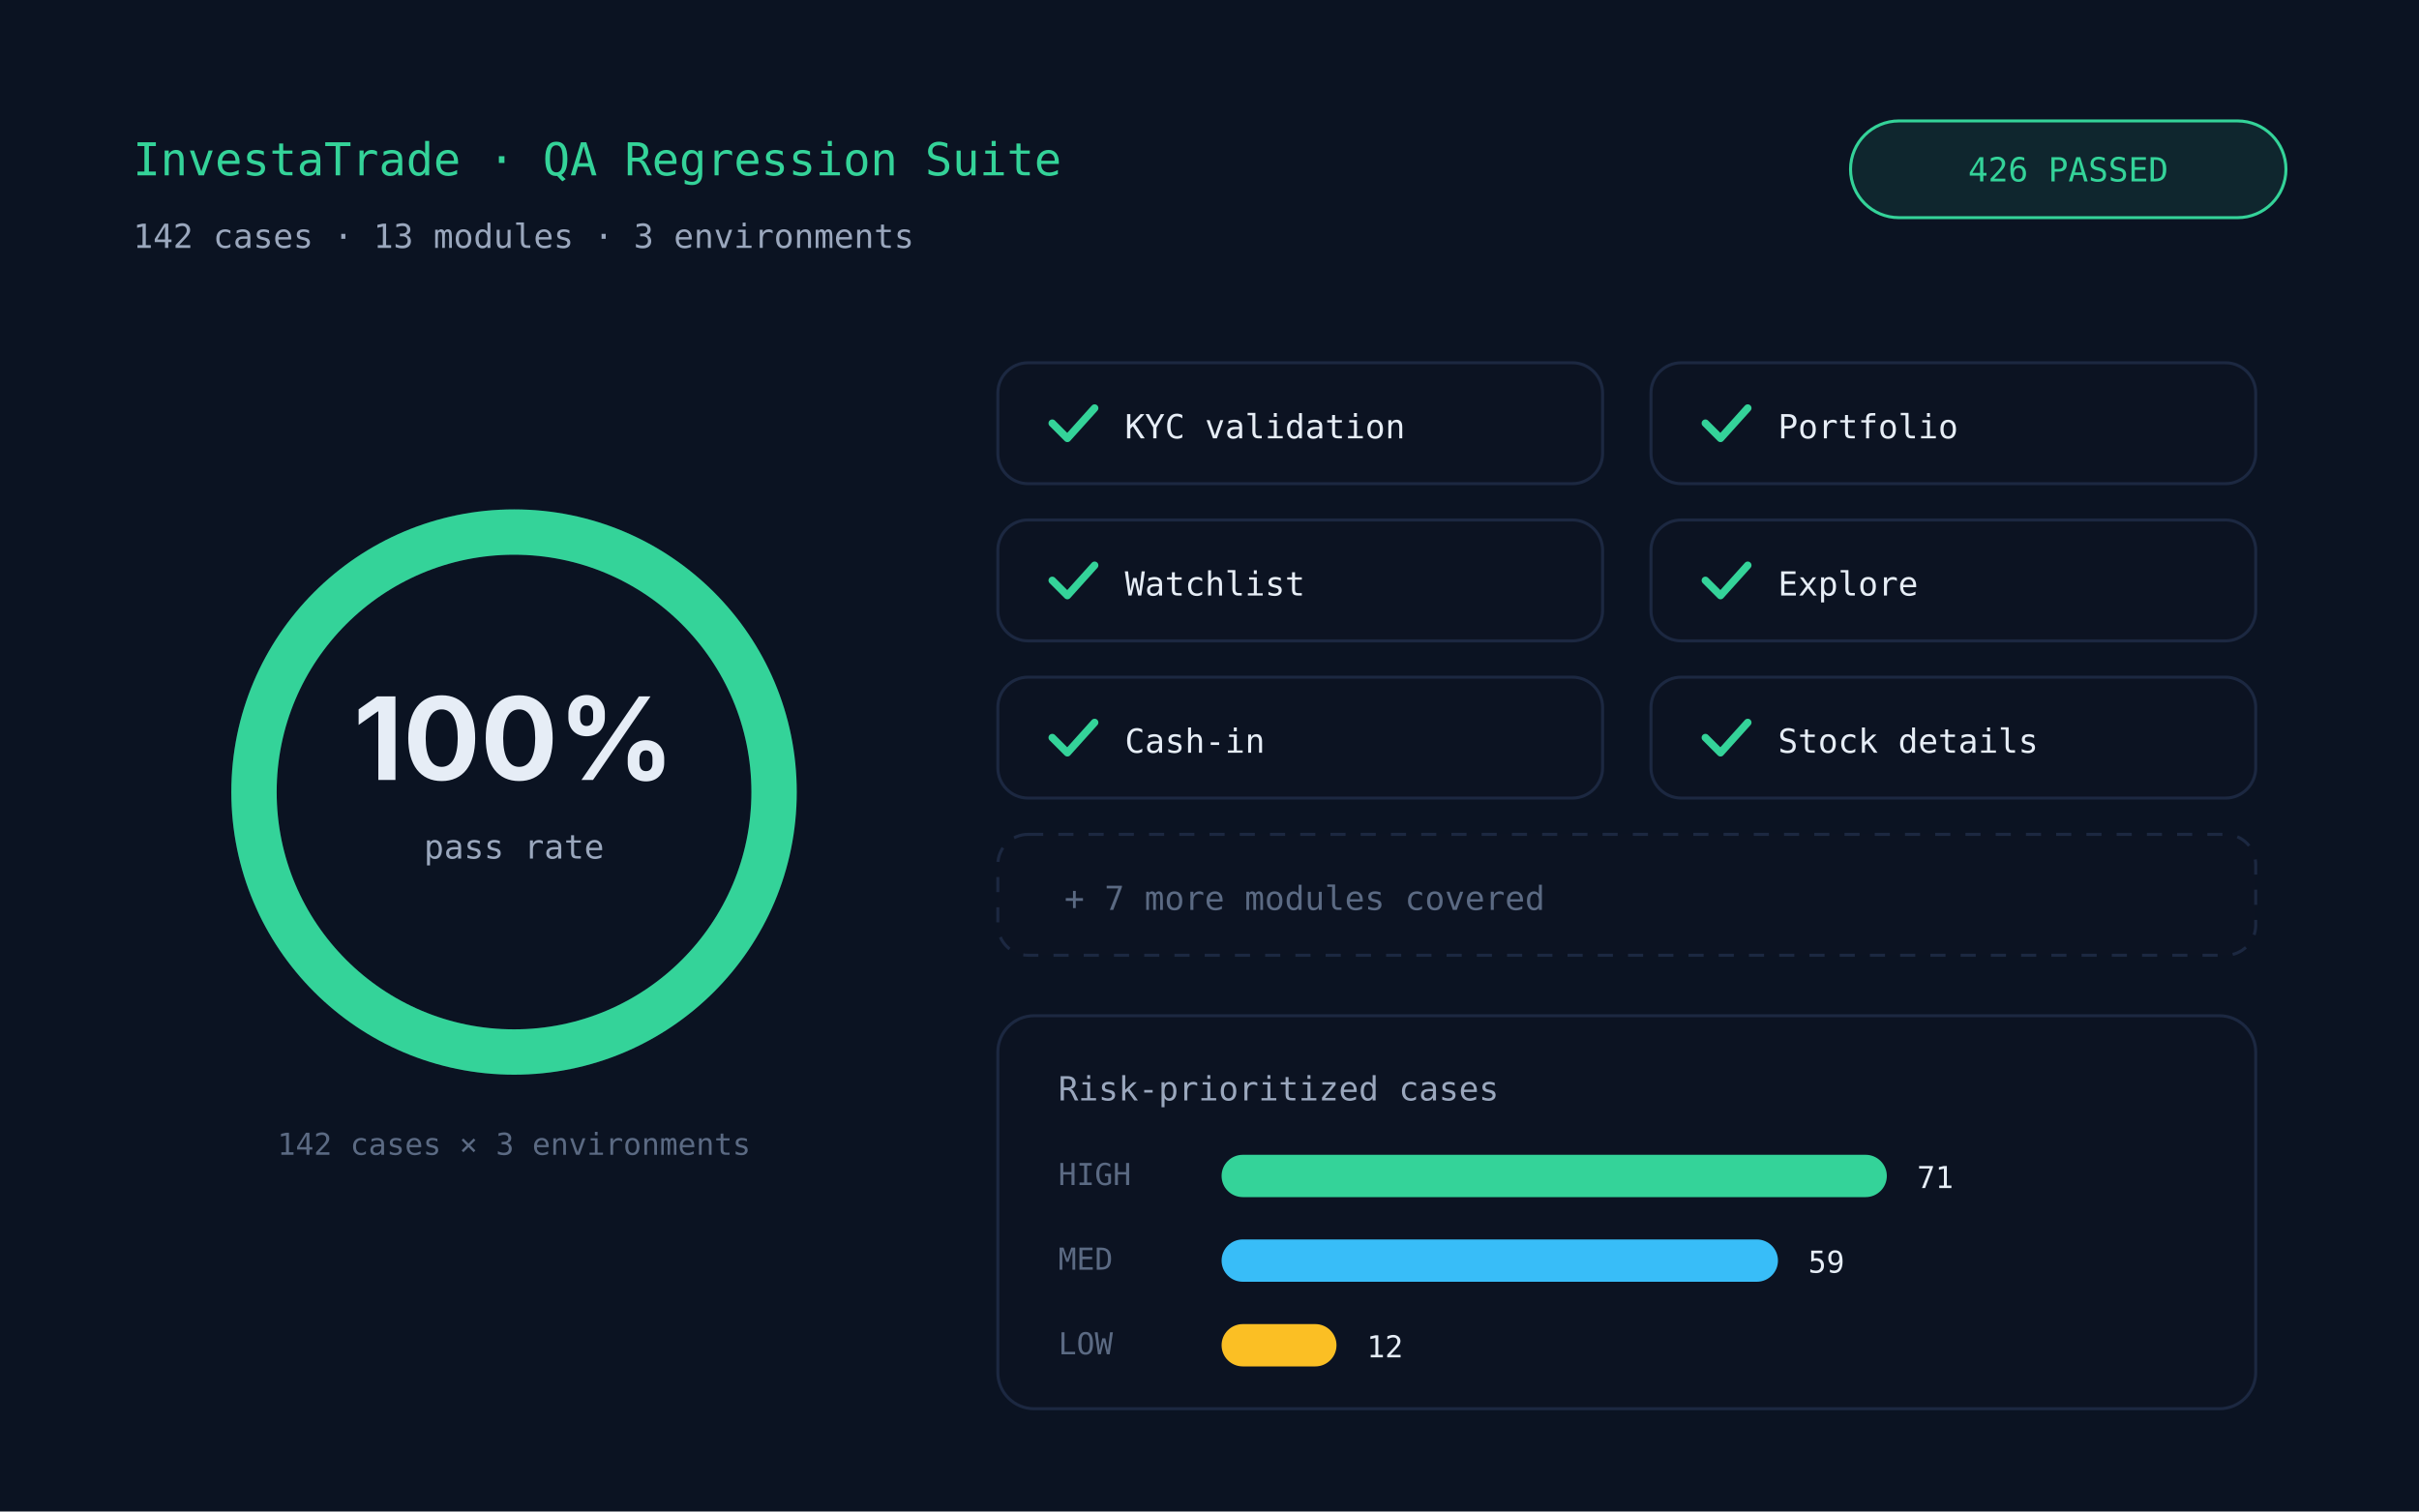
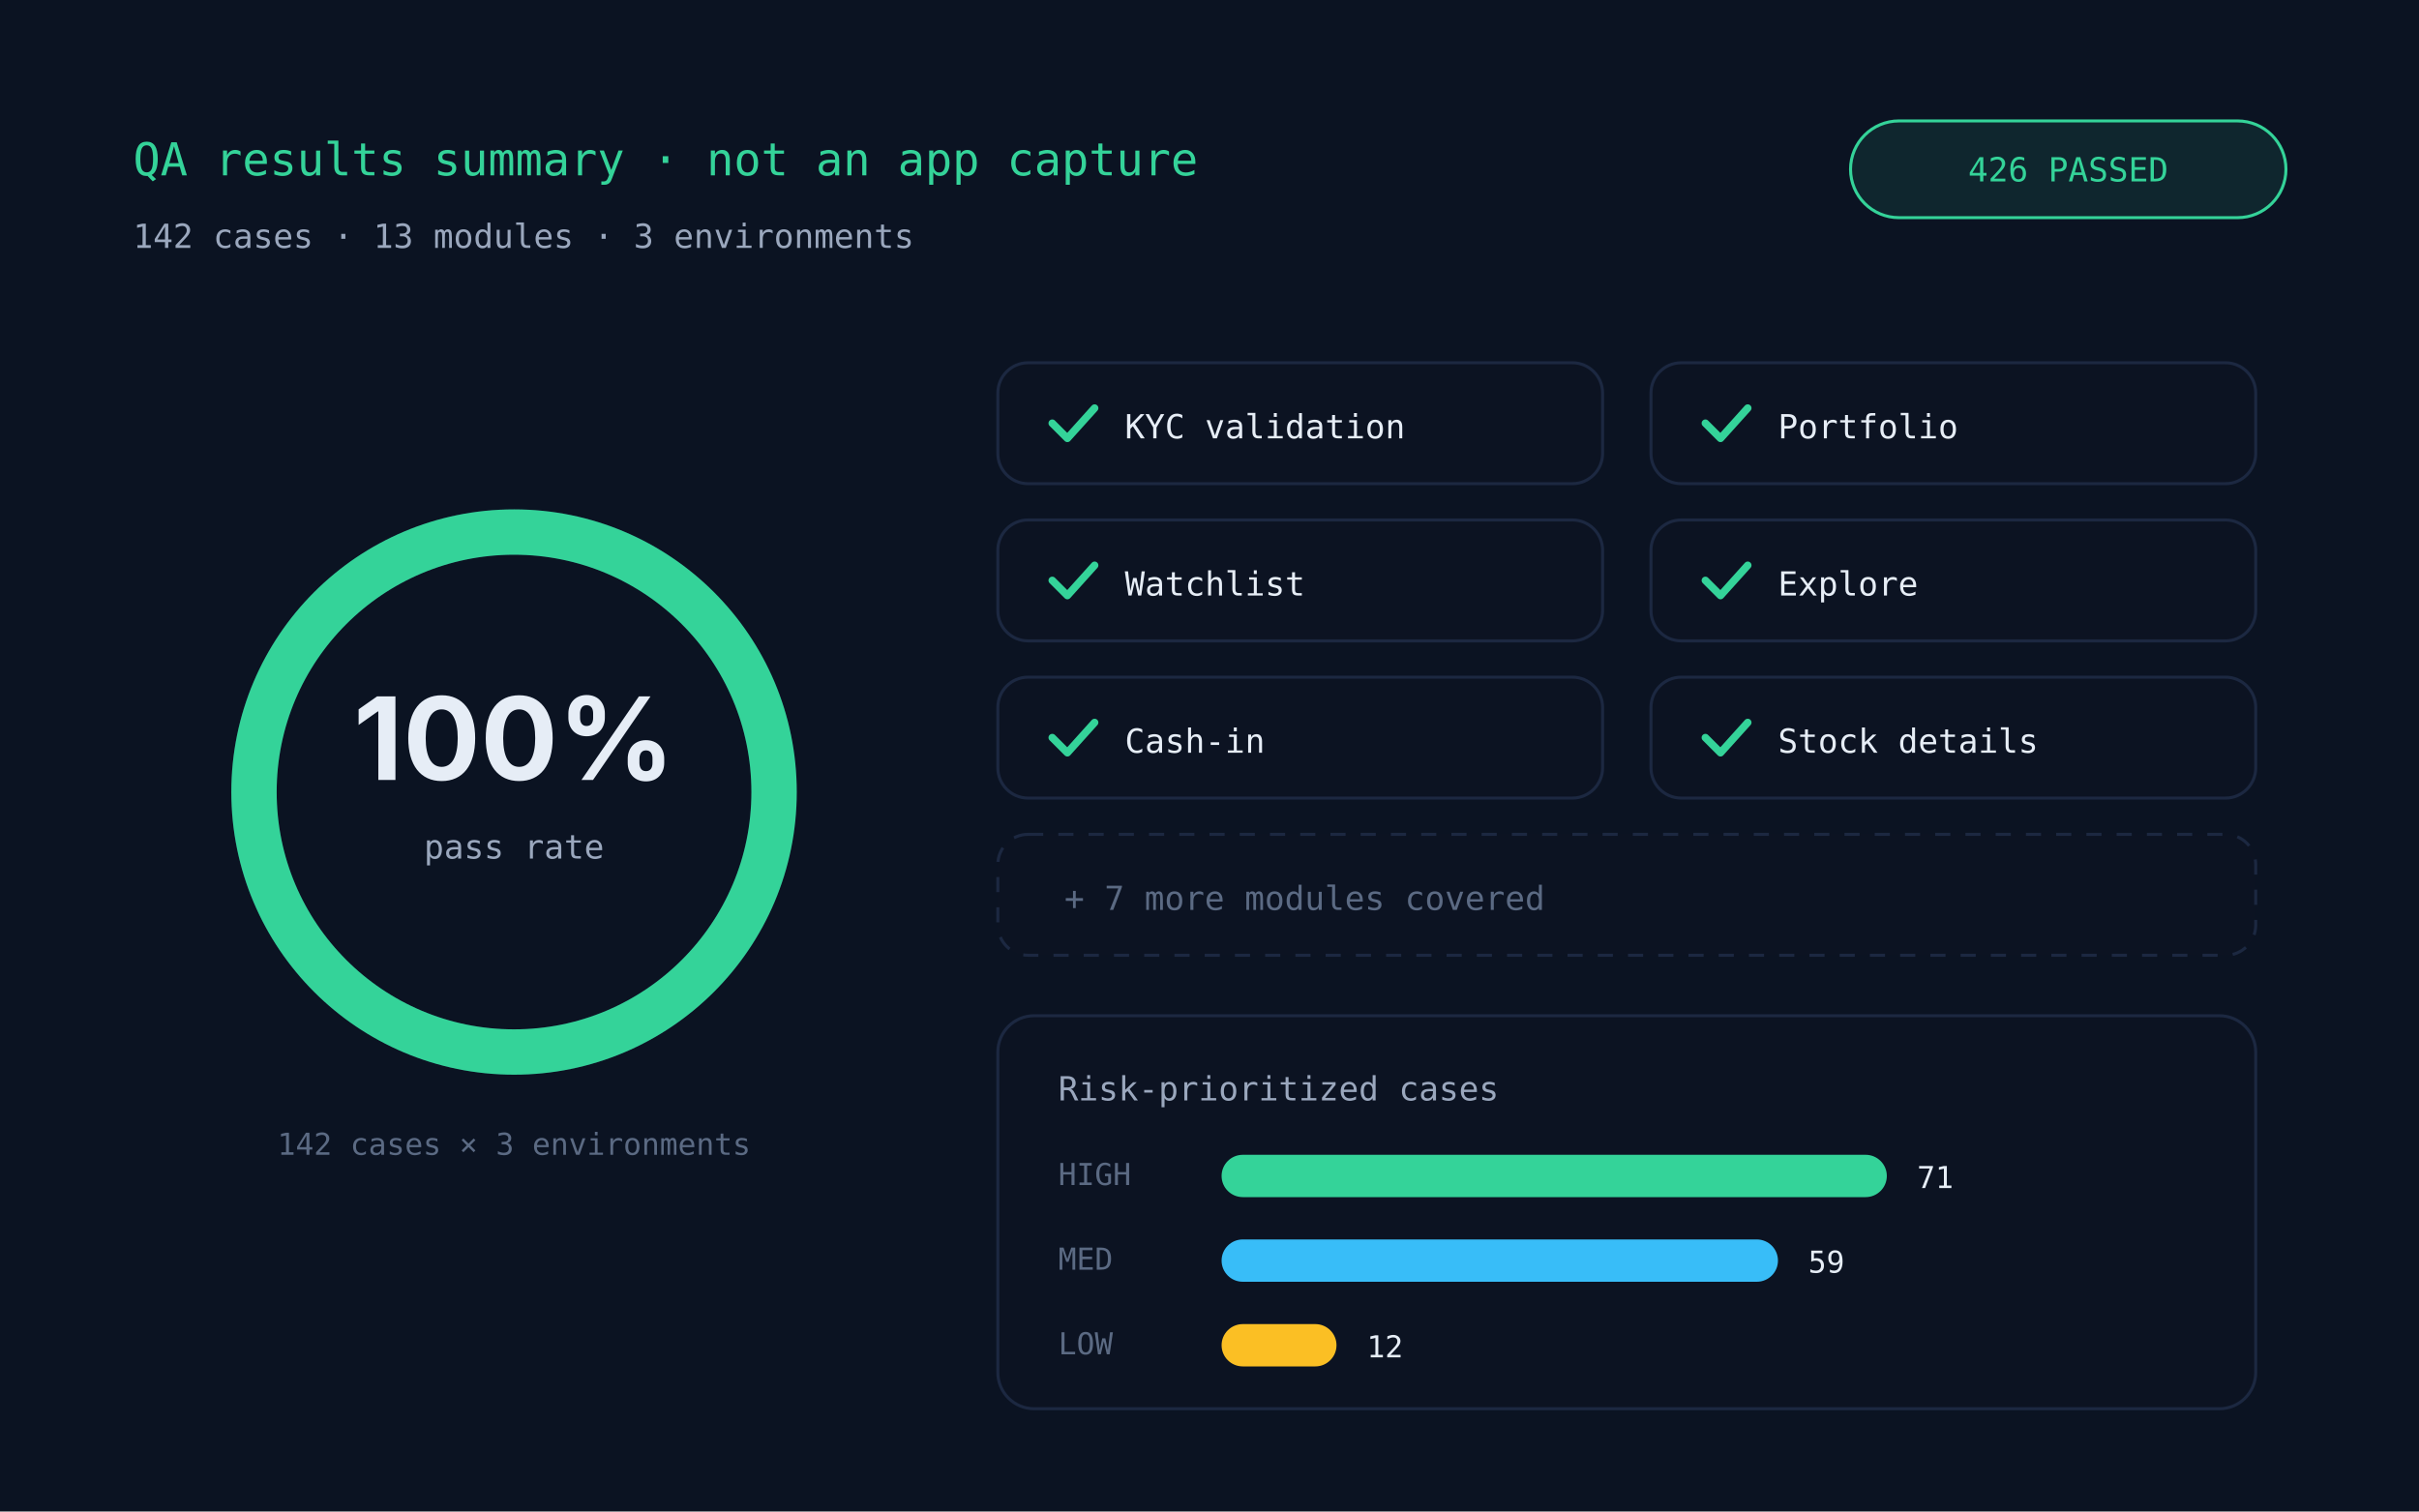
<svg xmlns="http://www.w3.org/2000/svg" viewBox="0 0 800 500" role="img" aria-label="QA regression suite results preview">
  <rect width="800" height="500" fill="#0b1322" />
-   <text x="44" y="58" font-family="Roboto Mono, ui-monospace, Menlo, monospace" font-size="15" font-weight="500" fill="#34d399">InvestaTrade · QA Regression Suite</text>
+   <text x="44" y="58" font-family="Roboto Mono, ui-monospace, Menlo, monospace" font-size="15" font-weight="500" fill="#34d399">QA results summary · not an app capture</text>
  <text x="44" y="82" font-family="Roboto Mono, ui-monospace, Menlo, monospace" font-size="11" fill="#9aa7bd">142 cases · 13 modules · 3 environments</text>
  <rect x="612" y="40" width="144" height="32" rx="16" fill="rgba(52,211,153,.1)" stroke="#34d399" />
  <text x="684" y="60" font-family="Roboto Mono, ui-monospace, Menlo, monospace" font-size="11" fill="#34d399" text-anchor="middle">426 PASSED</text>
  <circle cx="170" cy="262" r="86" fill="none" stroke="#1c2841" stroke-width="15" />
  <circle cx="170" cy="262" r="86" fill="none" stroke="#34d399" stroke-width="15" stroke-linecap="round" stroke-dasharray="540.35 0" transform="rotate(-90 170 262)" />
  <text x="170" y="258" font-family="Poppins, Inter, sans-serif" font-size="38" font-weight="700" fill="#e6edf6" text-anchor="middle">100%</text>
  <text x="170" y="284" font-family="Roboto Mono, ui-monospace, Menlo, monospace" font-size="11" fill="#9aa7bd" text-anchor="middle">pass rate</text>
  <text x="170" y="382" font-family="Roboto Mono, ui-monospace, Menlo, monospace" font-size="10" fill="#5b6a83" text-anchor="middle">142 cases × 3 environments</text>
  <g font-family="Roboto Mono, ui-monospace, Menlo, monospace" font-size="11">
    <g>
      <rect x="330" y="120" width="200" height="40" rx="10" fill="#0c1322" stroke="#1c2841" />
      <path d="M348 140l5 5 9-10" fill="none" stroke="#34d399" stroke-width="2.5" stroke-linecap="round" stroke-linejoin="round" />
      <text x="372" y="145" fill="#e6edf6">KYC validation</text>
      <rect x="546" y="120" width="200" height="40" rx="10" fill="#0c1322" stroke="#1c2841" />
      <path d="M564 140l5 5 9-10" fill="none" stroke="#34d399" stroke-width="2.5" stroke-linecap="round" stroke-linejoin="round" />
      <text x="588" y="145" fill="#e6edf6">Portfolio</text>
      <rect x="330" y="172" width="200" height="40" rx="10" fill="#0c1322" stroke="#1c2841" />
      <path d="M348 192l5 5 9-10" fill="none" stroke="#34d399" stroke-width="2.5" stroke-linecap="round" stroke-linejoin="round" />
      <text x="372" y="197" fill="#e6edf6">Watchlist</text>
      <rect x="546" y="172" width="200" height="40" rx="10" fill="#0c1322" stroke="#1c2841" />
      <path d="M564 192l5 5 9-10" fill="none" stroke="#34d399" stroke-width="2.5" stroke-linecap="round" stroke-linejoin="round" />
      <text x="588" y="197" fill="#e6edf6">Explore</text>
      <rect x="330" y="224" width="200" height="40" rx="10" fill="#0c1322" stroke="#1c2841" />
      <path d="M348 244l5 5 9-10" fill="none" stroke="#34d399" stroke-width="2.5" stroke-linecap="round" stroke-linejoin="round" />
      <text x="372" y="249" fill="#e6edf6">Cash-in</text>
      <rect x="546" y="224" width="200" height="40" rx="10" fill="#0c1322" stroke="#1c2841" />
      <path d="M564 244l5 5 9-10" fill="none" stroke="#34d399" stroke-width="2.5" stroke-linecap="round" stroke-linejoin="round" />
      <text x="588" y="249" fill="#e6edf6">Stock details</text>
      <rect x="330" y="276" width="416" height="40" rx="10" fill="#0c1322" stroke="#1c2841" stroke-dasharray="5 5" />
      <text x="352" y="301" fill="#5b6a83">+ 7 more modules covered</text>
    </g>
  </g>
  <rect x="330" y="336" width="416" height="130" rx="12" fill="#0c1322" stroke="#1c2841" />
  <text x="350" y="364" font-family="Roboto Mono, ui-monospace, Menlo, monospace" font-size="11" fill="#9aa7bd">Risk-prioritized cases</text>
  <g font-family="Roboto Mono, ui-monospace, Menlo, monospace" font-size="10">
    <text x="350" y="392" fill="#5b6a83">HIGH</text>
    <rect x="404" y="382" width="220" height="14" rx="7" fill="#34d399" />
    <text x="634" y="393" fill="#e6edf6">71</text>
    <text x="350" y="420" fill="#5b6a83">MED</text>
    <rect x="404" y="410" width="184" height="14" rx="7" fill="#38bdf8" />
    <text x="598" y="421" fill="#e6edf6">59</text>
    <text x="350" y="448" fill="#5b6a83">LOW</text>
    <rect x="404" y="438" width="38" height="14" rx="7" fill="#fbbf24" />
    <text x="452" y="449" fill="#e6edf6">12</text>
  </g>
</svg>
